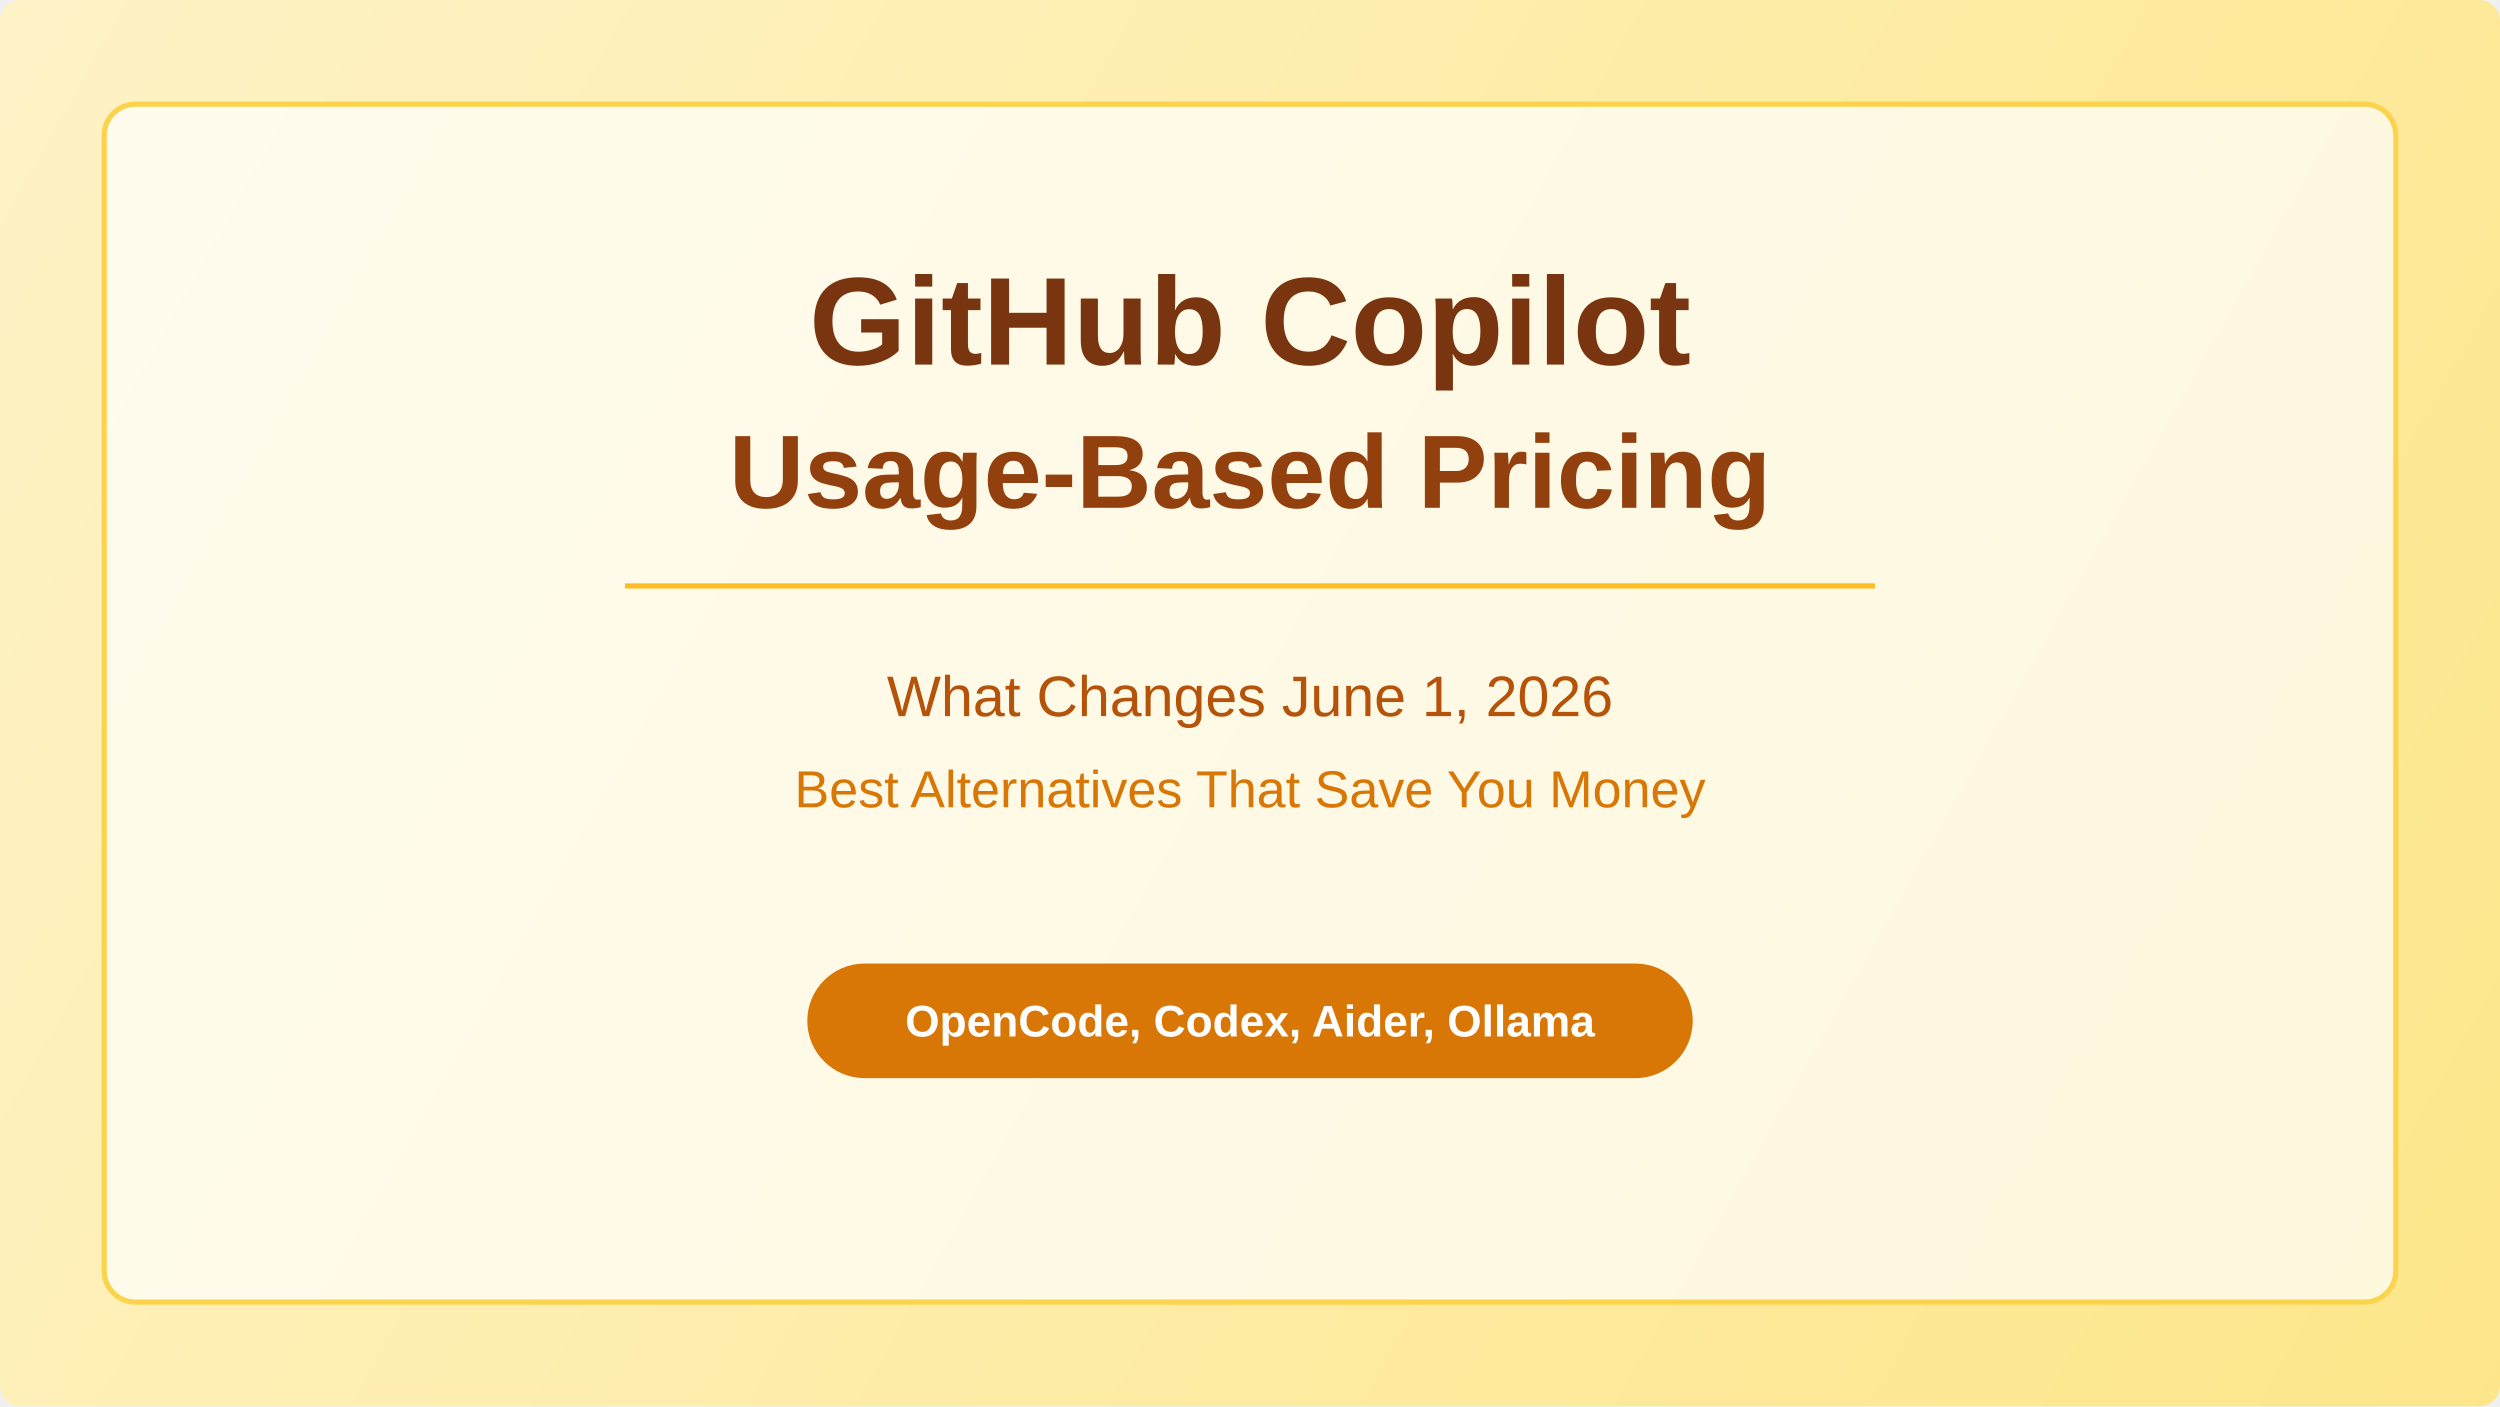
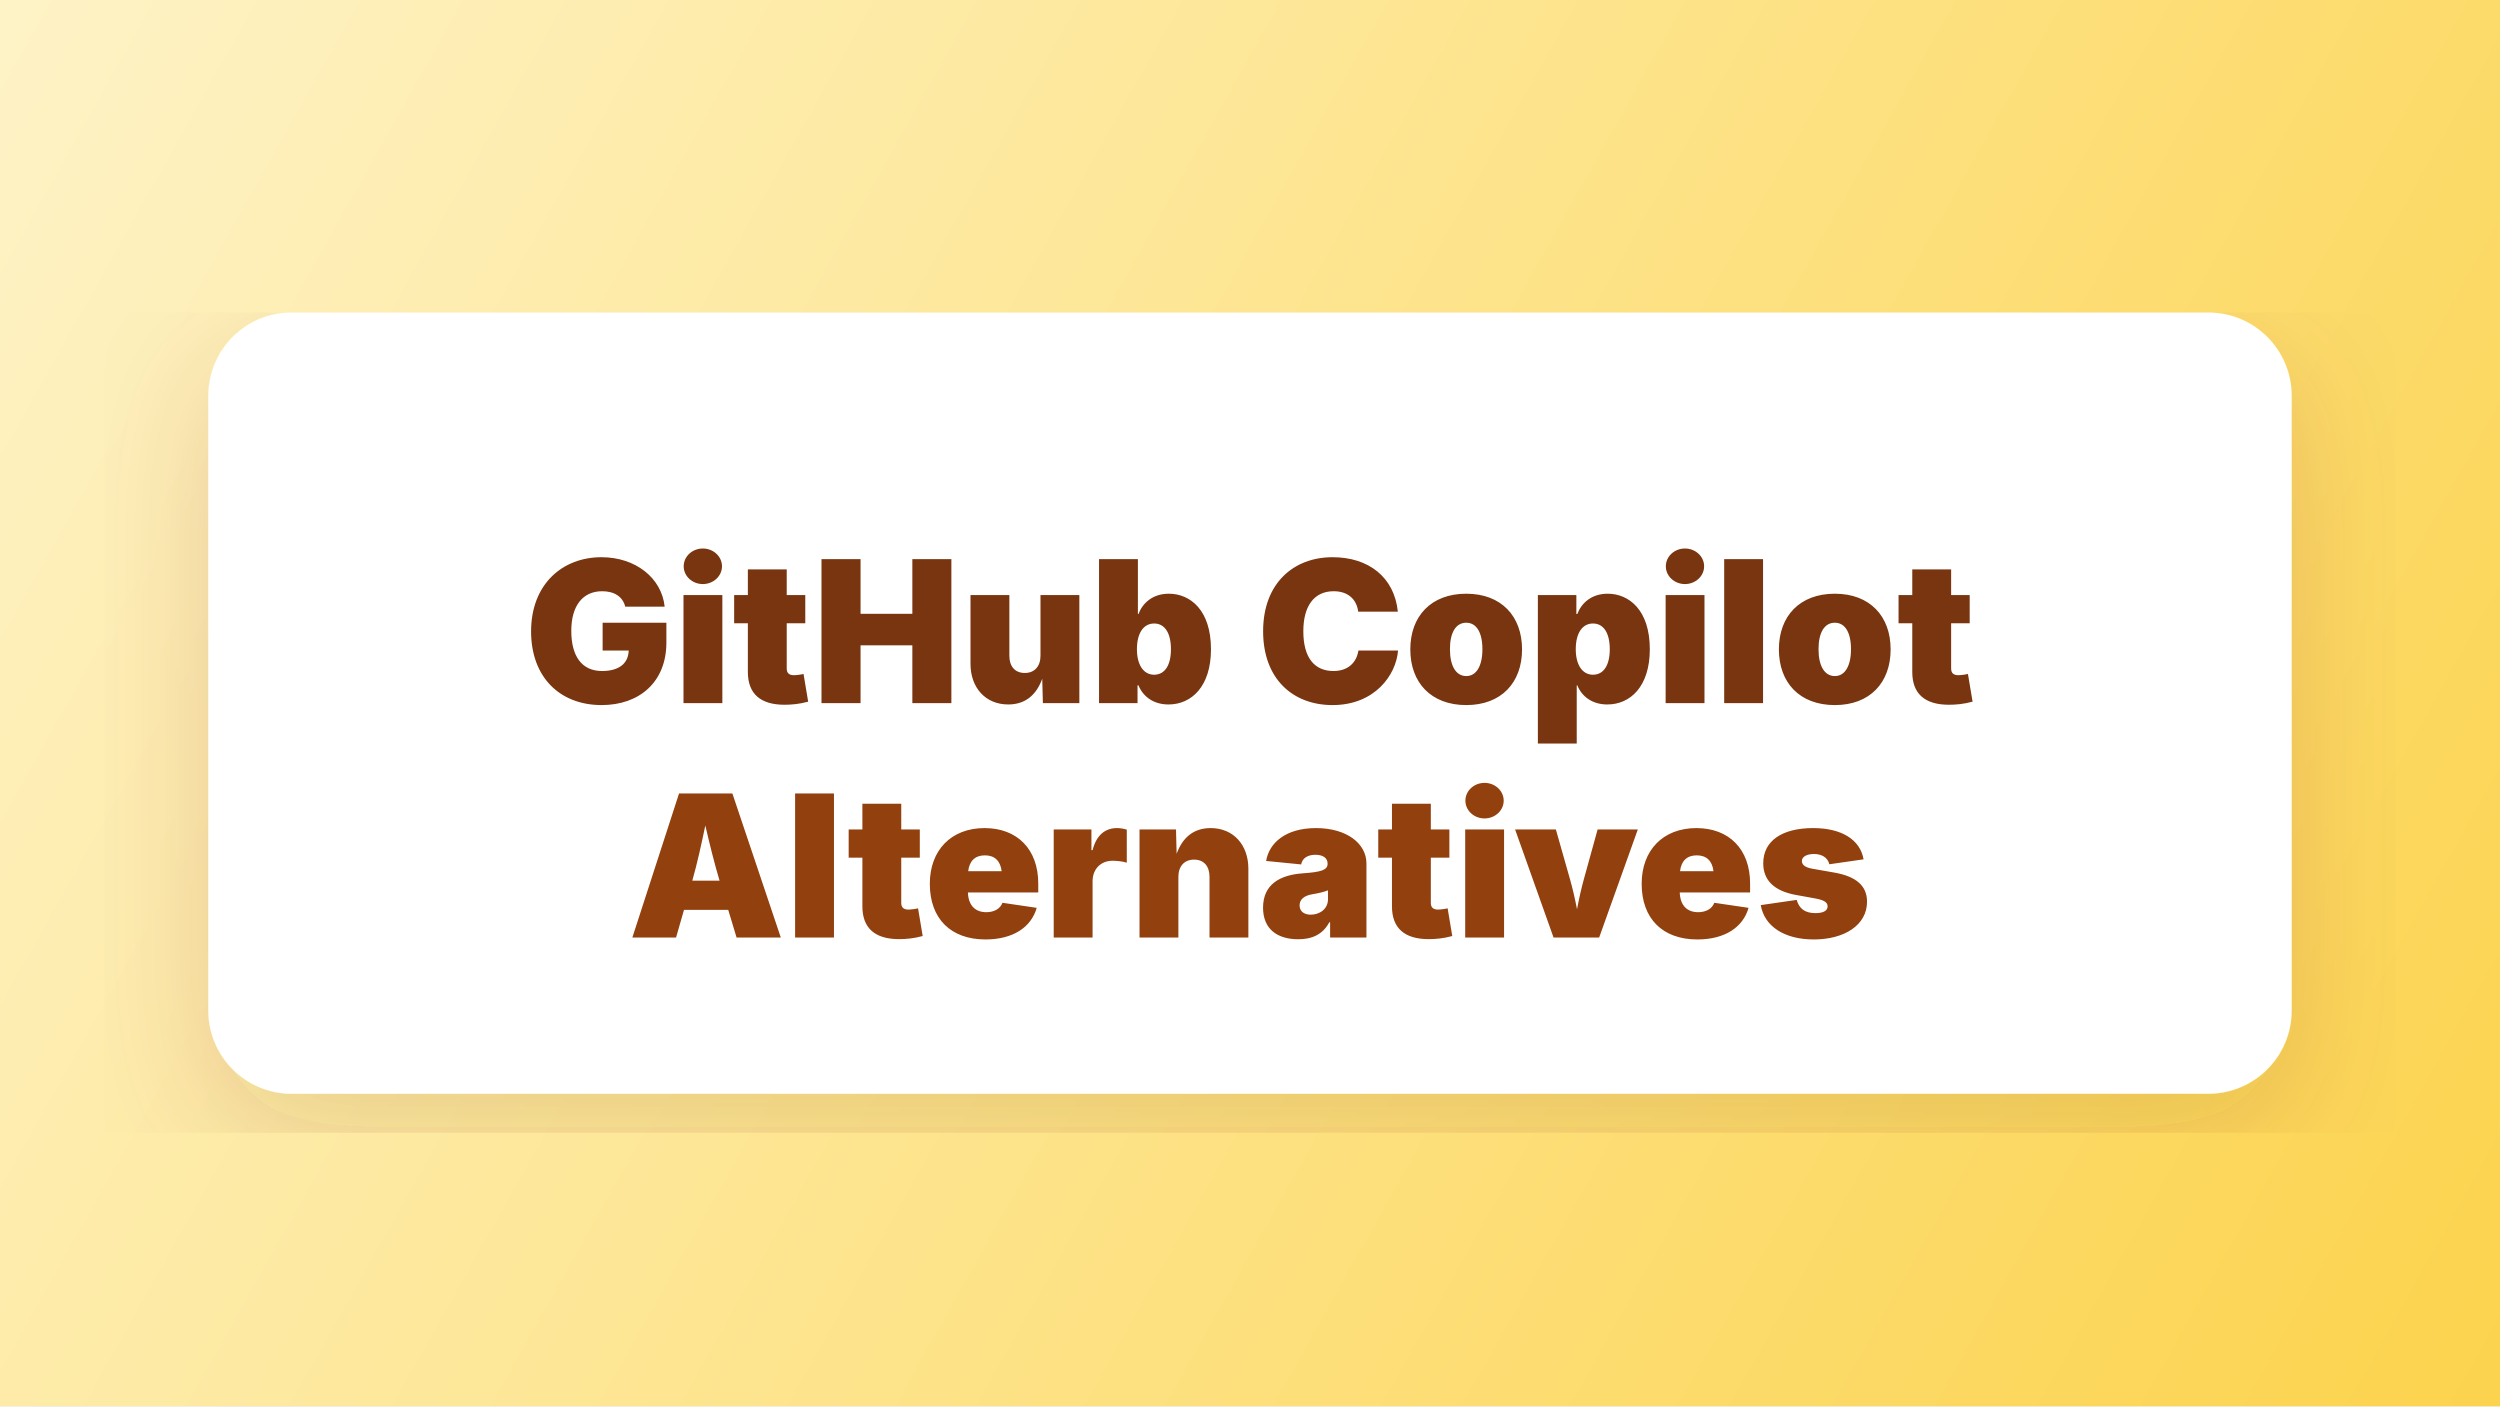
<svg xmlns="http://www.w3.org/2000/svg" viewBox="0 0 960 540" fill="none">
  <defs>
    <linearGradient id="bg" x1="0" y1="0" x2="960" y2="540" gradientUnits="userSpaceOnUse">
      <stop offset="0%" stop-color="#FEF3C7" />
-       <stop offset="100%" stop-color="#FDE68A" />
+       <stop offset="100%" stop-color="#FCD34D" />
    </linearGradient>
+     <filter id="shadow" x="-5%" y="-5%" width="110%" height="110%">
+       <feDropShadow dx="0" dy="15" stdDeviation="25" flood-color="#78350F" flood-opacity="0.15" />
+     </filter>
  </defs>
-   <rect width="960" height="540" fill="url(#bg)" rx="8" />
-   <rect x="40" y="40" width="880" height="460" rx="12" fill="white" fill-opacity="0.7" stroke="#FCD34D" stroke-width="2" />
-   <text x="480" y="140" text-anchor="middle" font-family="Arial, sans-serif" font-weight="800" font-size="48" fill="#78350F">GitHub Copilot</text>
-   <text x="480" y="195" text-anchor="middle" font-family="Arial, sans-serif" font-weight="700" font-size="40" fill="#92400E">Usage-Based Pricing</text>
-   <line x1="240" y1="225" x2="720" y2="225" stroke="#FBBF24" stroke-width="2" />
-   <text x="480" y="275" text-anchor="middle" font-family="Arial, sans-serif" font-size="22" fill="#B45309">What Changes June 1, 2026</text>
-   <text x="480" y="310" text-anchor="middle" font-family="Arial, sans-serif" font-size="20" fill="#D97706">Best Alternatives That Save You Money</text>
-   <rect x="310" y="370" width="340" height="44" rx="22" fill="#D97706" />
-   <text x="480" y="398" text-anchor="middle" font-family="Arial, sans-serif" font-weight="600" font-size="17" fill="white">OpenCode, Codex, Aider, Ollama</text>
+   <rect width="960" height="540" fill="url(#bg)" />
+   <rect x="80" y="120" width="800" height="300" rx="32" fill="white" filter="url(#shadow)" />
+   <text x="480" y="270" text-anchor="middle" font-family="system-ui, -apple-system, sans-serif" font-weight="900" font-size="76" fill="#78350F">GitHub Copilot</text>
+   <text x="480" y="360" text-anchor="middle" font-family="system-ui, -apple-system, sans-serif" font-weight="900" font-size="76" fill="#92400E">Alternatives</text>
</svg>
